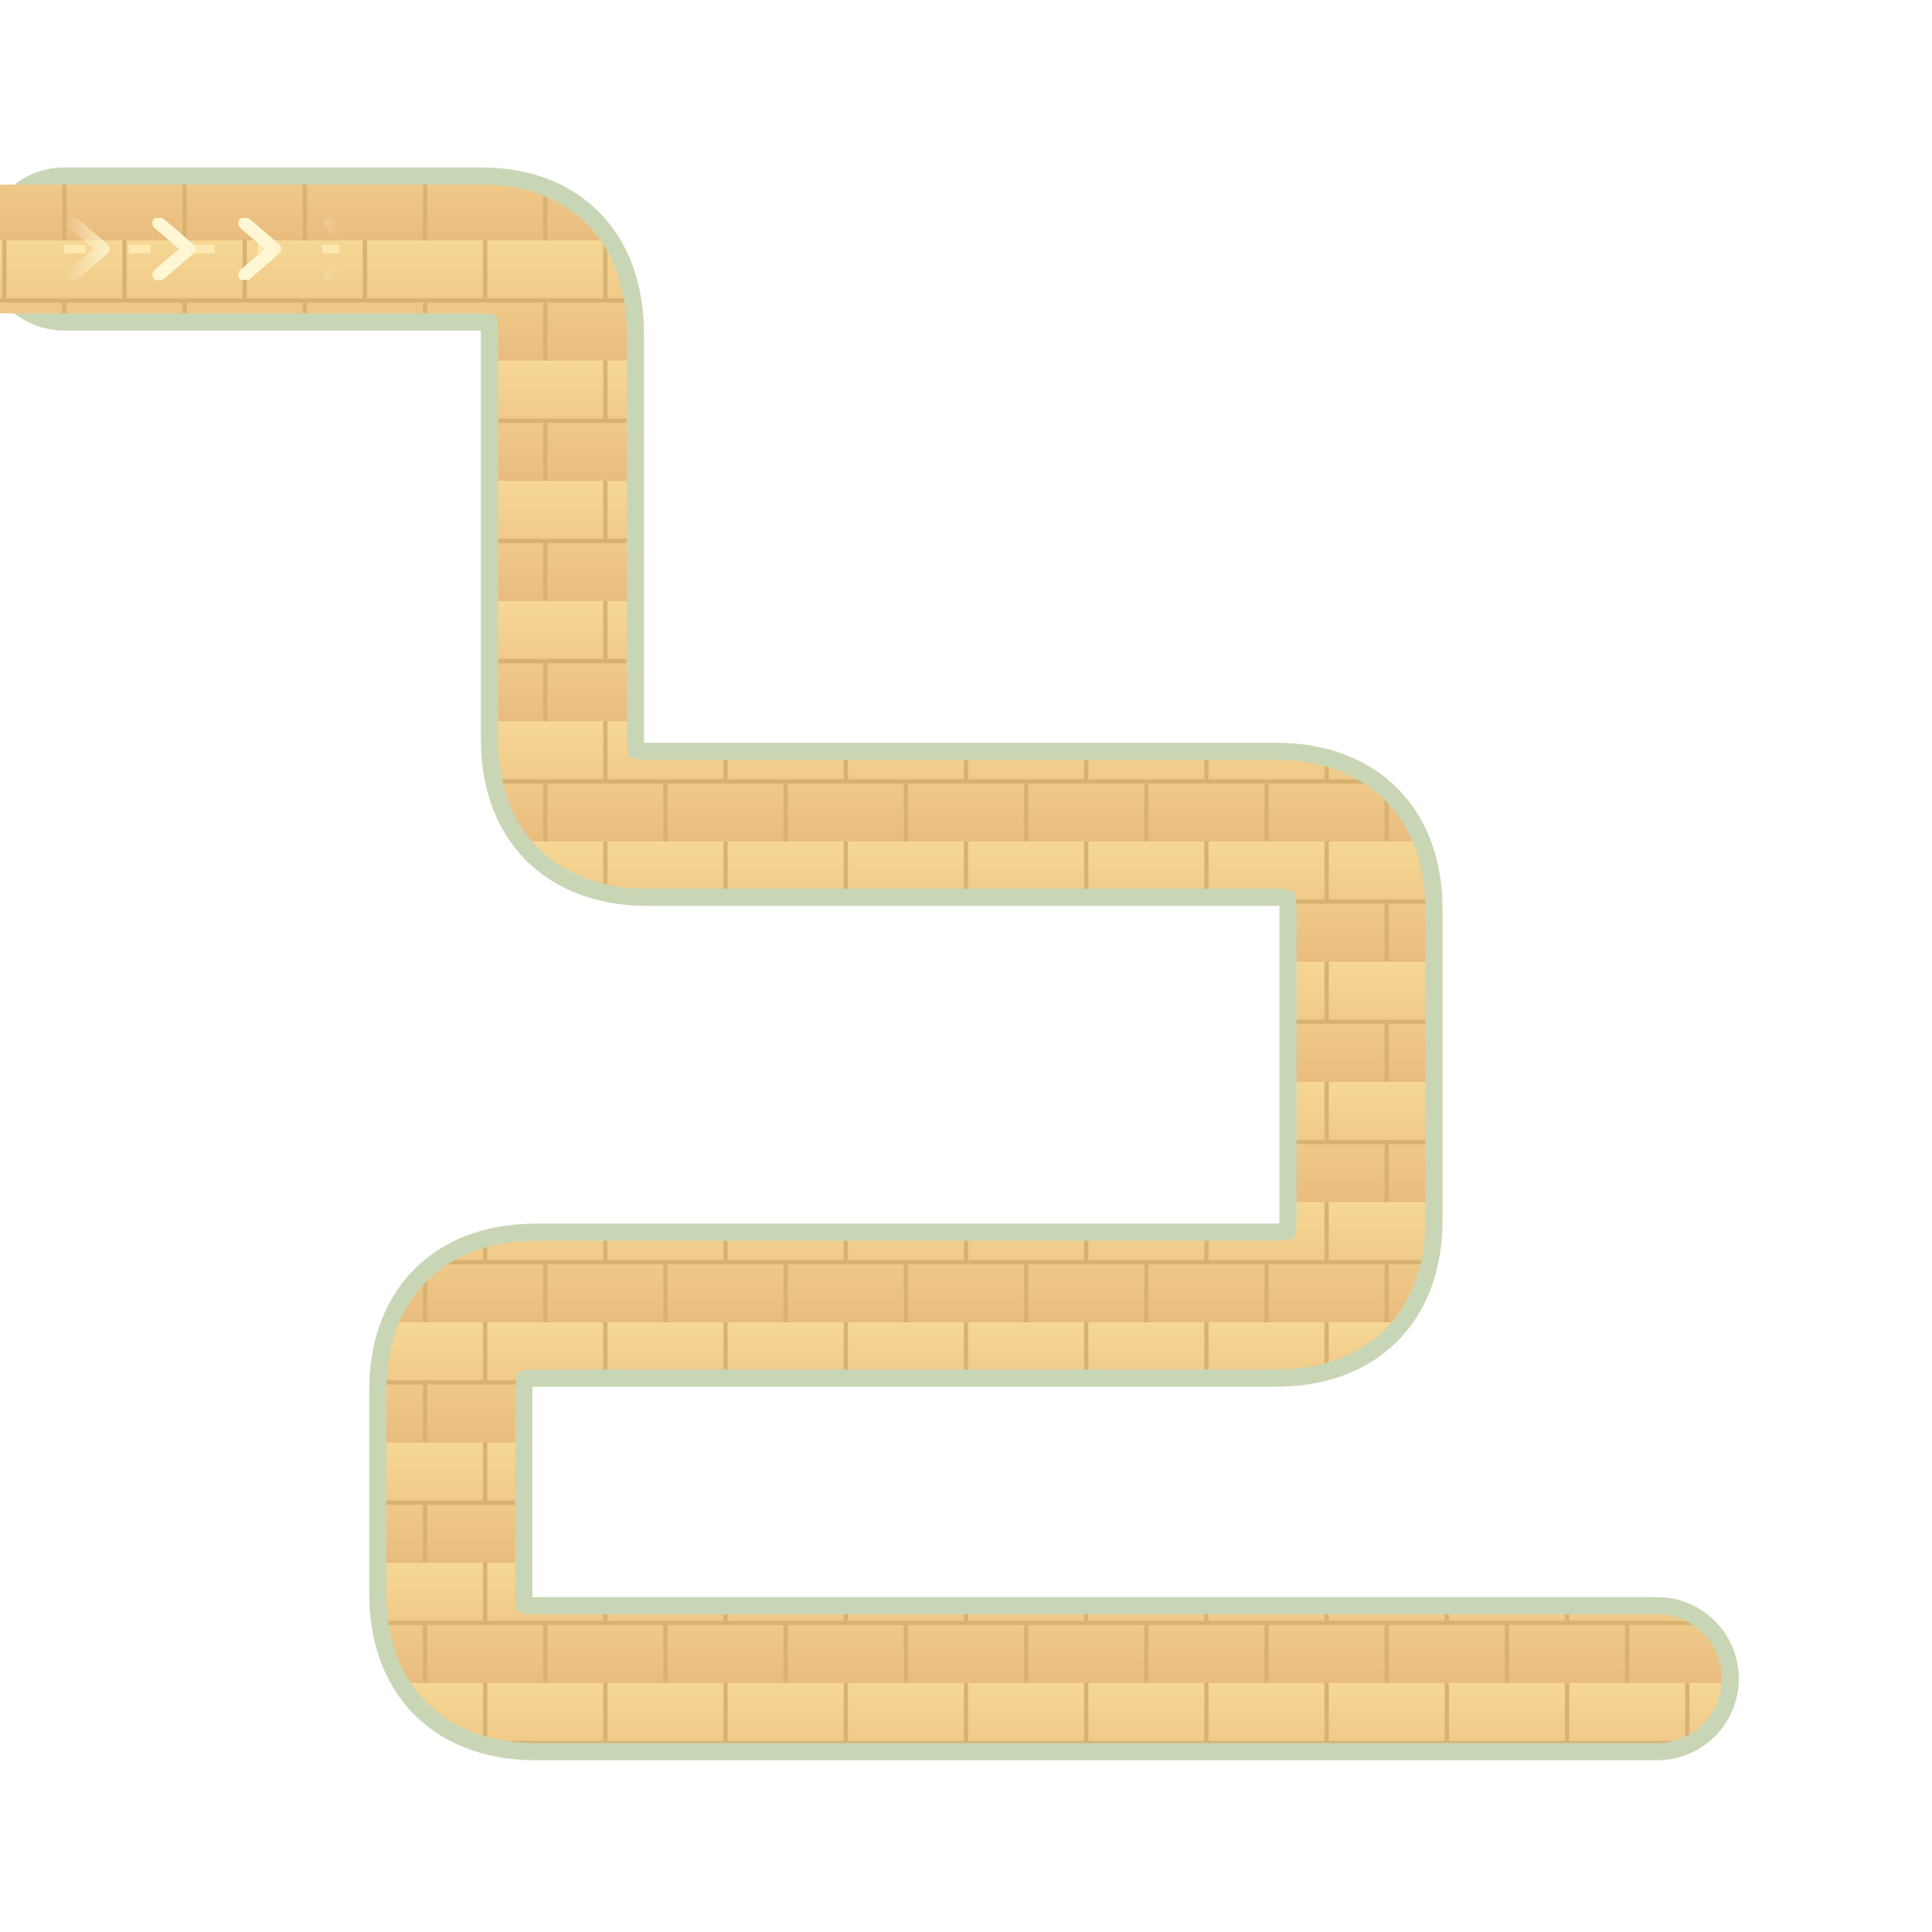
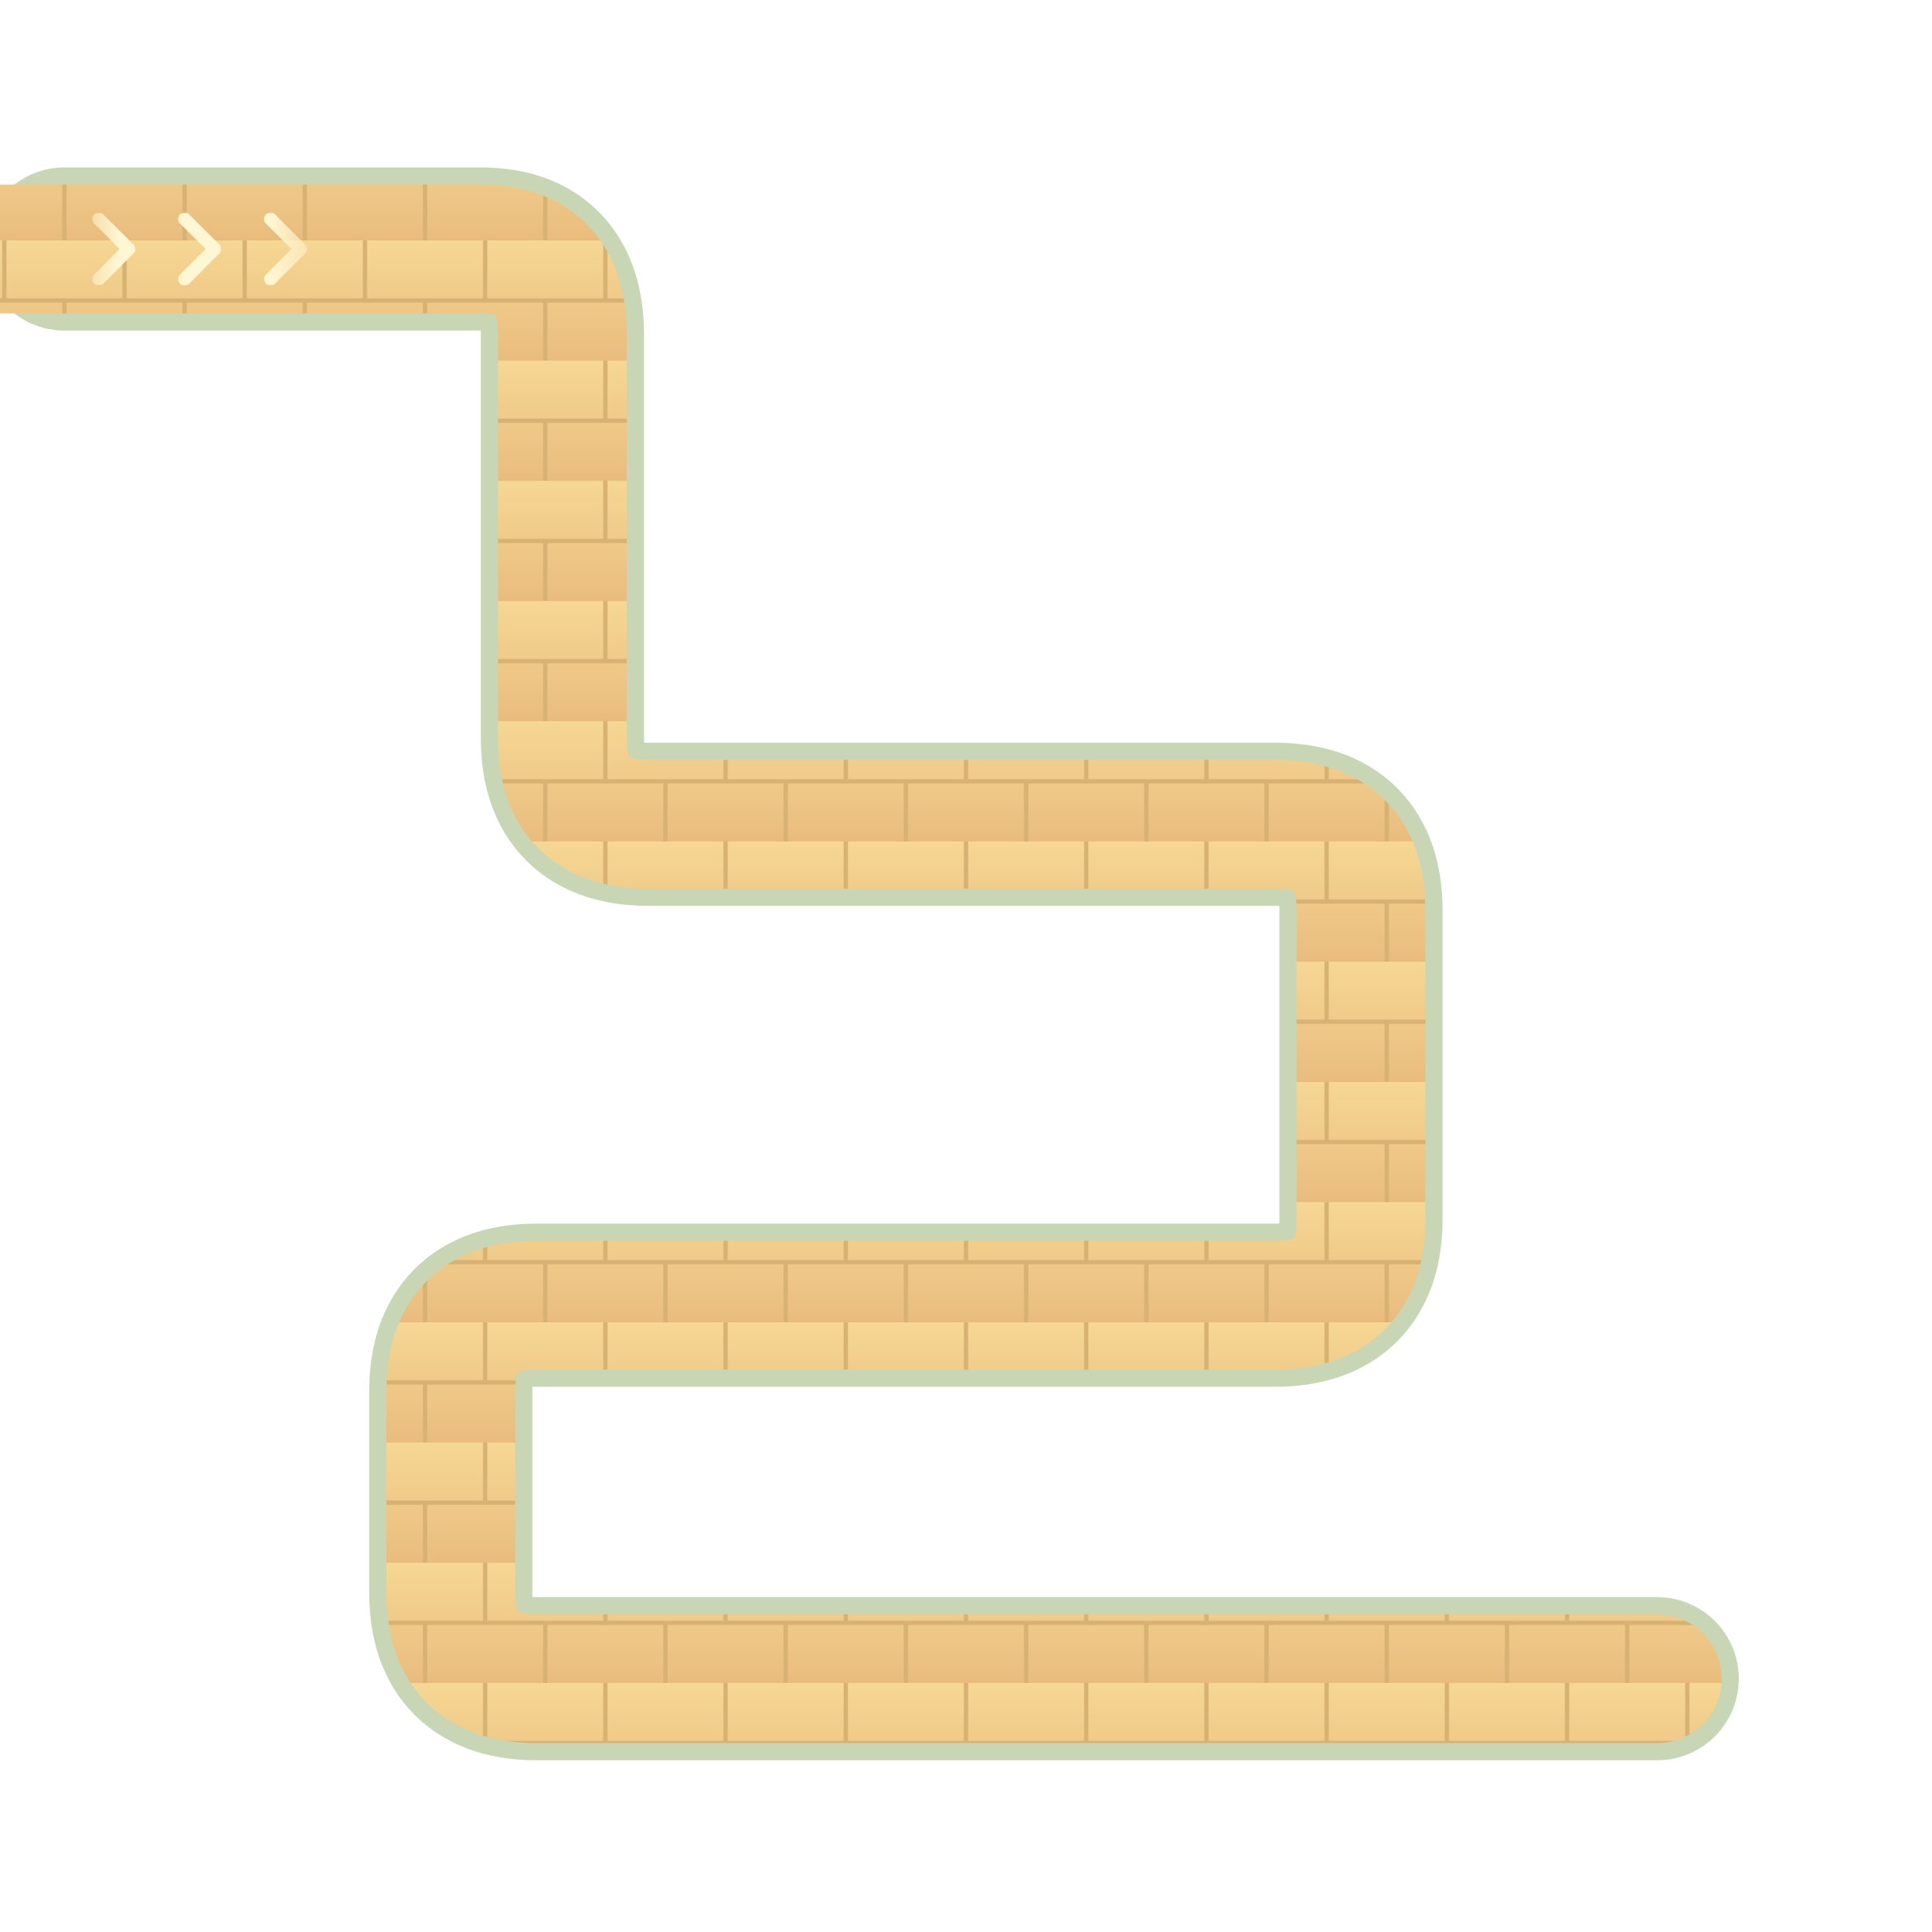
<svg xmlns="http://www.w3.org/2000/svg" id="map" class="map" viewBox="0 0 450 450" role="img" aria-label="Игровая карта. Нажмите на круглую площадку, чтобы построить башню.">
  <defs>
    <filter id="towerOutline" filterUnits="userSpaceOnUse" x="-5" y="-5" width="66" height="66">
      <feMorphology in="SourceAlpha" operator="dilate" radius="1.25" result="dilated" />
      <feComposite in="dilated" in2="SourceAlpha" operator="out" result="edge" />
      <feFlood flood-color="white" />
      <feComposite in2="edge" operator="in" result="whiteEdge" />
      <feMerge>
        <feMergeNode in="whiteEdge" />
        <feMergeNode in="SourceGraphic" />
      </feMerge>
    </filter>
    <filter id="enemyHit" x="-8%" y="-8%" width="116%" height="116%">
      <feFlood flood-color="white" flood-opacity=".6" />
      <feComposite in2="SourceAlpha" operator="in" result="flash" />
      <feMerge>
        <feMergeNode in="SourceGraphic" />
        <feMergeNode in="flash" />
      </feMerge>
    </filter>
    <linearGradient id="roadSand" x1="0" y1="0" x2="0" y2="1">
      <stop stop-color="#f6d794" />
      <stop offset="1" stop-color="#e9bc7e" />
    </linearGradient>
    <pattern id="roadSpeck" width="34" height="34" patternUnits="userSpaceOnUse">
      <circle cx="6" cy="9" r="1" fill="#a98757" opacity=".17" />
      <circle cx="24" cy="27" r="1" fill="#fff7c8" opacity=".5" />
    </pattern>
    <pattern id="grass" width="30" height="30" patternUnits="userSpaceOnUse">
      <path d="m8 13 2-4 2 4m10 12 2-3 2 3" stroke="#86b773" stroke-width="1.5" fill="none" opacity=".35" />
    </pattern>
    <pattern id="tiles" width="28" height="28" patternUnits="userSpaceOnUse">
      <rect width="28" height="28" fill="url(#roadSand)" />
      <path d="M0 14h28M14 0v14M0 14v14M28 14v14" stroke="#d7b273" stroke-width="1" />
    </pattern>
+     <pattern id="roadTexture" width="96" height="96" patternUnits="userSpaceOnUse">
+       <image id="roadTextureImage" width="96" height="96" href="" />
+     </pattern>
  </defs>
  <rect id="terrain" width="450" height="450" fill="#c7d892" fill-opacity="0" />
  <g id="world" transform="translate(15 0)">
    <path id="roadEdge" d="M0 58H97Q116 58 116 78V172Q116 192 136 192H282Q302 192 302 212V284Q302 304 282 304H110Q90 304 90 324V371Q90 391 110 391H371" fill="none" stroke="#88a65c" stroke-opacity=".45" stroke-width="38" stroke-linecap="round" />
    <path id="road" d="M-20 58H97Q116 58 116 78V172Q116 192 136 192H282Q302 192 302 212V284Q302 304 282 304H110Q90 304 90 324V371Q90 391 110 391H371" fill="none" stroke="url(#tiles)" stroke-width="30" stroke-linecap="round" />
-     <path d="M0 58h64" stroke="#fff1bc" stroke-width="2" stroke-dasharray="5 10" opacity=".7" />
    <g id="mapDecor" />
    <g id="pizzeria" />
-     <svg x="0" y="45" width="64" height="26" viewBox="0 0 64 26" overflow="hidden" pointer-events="none">
+     <svg id="entryArrowViewport" x="0" y="45" width="64" height="26" viewBox="0 0 64 26" overflow="hidden" pointer-events="none">
      <defs>
        <linearGradient id="entryFade">
          <stop stop-color="white" stop-opacity="0" />
          <stop offset=".2" stop-color="white" />
          <stop offset=".75" stop-color="white" />
          <stop offset="1" stop-color="white" stop-opacity="0" />
        </linearGradient>
        <mask id="entryMask">
          <rect width="64" height="26" fill="url(#entryFade)" />
        </mask>
      </defs>
      <g mask="url(#entryMask)">
        <g class="entryFlow" stroke="#fff7d3" stroke-width="3" stroke-linecap="round" stroke-linejoin="round" fill="none">
-           <path d="m-18 7 7 6-7 6m20-12 7 6-7 6m20-12 7 6-7 6m20-12 7 6-7 6m20-12 7 6-7 6" />
+           <path d="M-12 6l7 7-7 7M8 6l7 7-7 7M28 6l7 7-7 7M48 6l7 7-7 7M68 6l7 7-7 7" />
        </g>
      </g>
    </svg>
    <g id="boardProps" />
    <g id="ambient" />
    <g id="pads" />
    <circle id="range" cx="0" cy="0" r="0" fill="#fff5bc" fill-opacity=".13" stroke="#fff9df" stroke-width="2" stroke-dasharray="5 5" pointer-events="none" />
    <g id="constructionFx" pointer-events="none" />
    <g id="towers" />
    <g id="enemies" />
    <g id="shots" pointer-events="none" />
    <g id="effects" pointer-events="none" />
    <g id="texts" pointer-events="none" />
  </g>
</svg>
